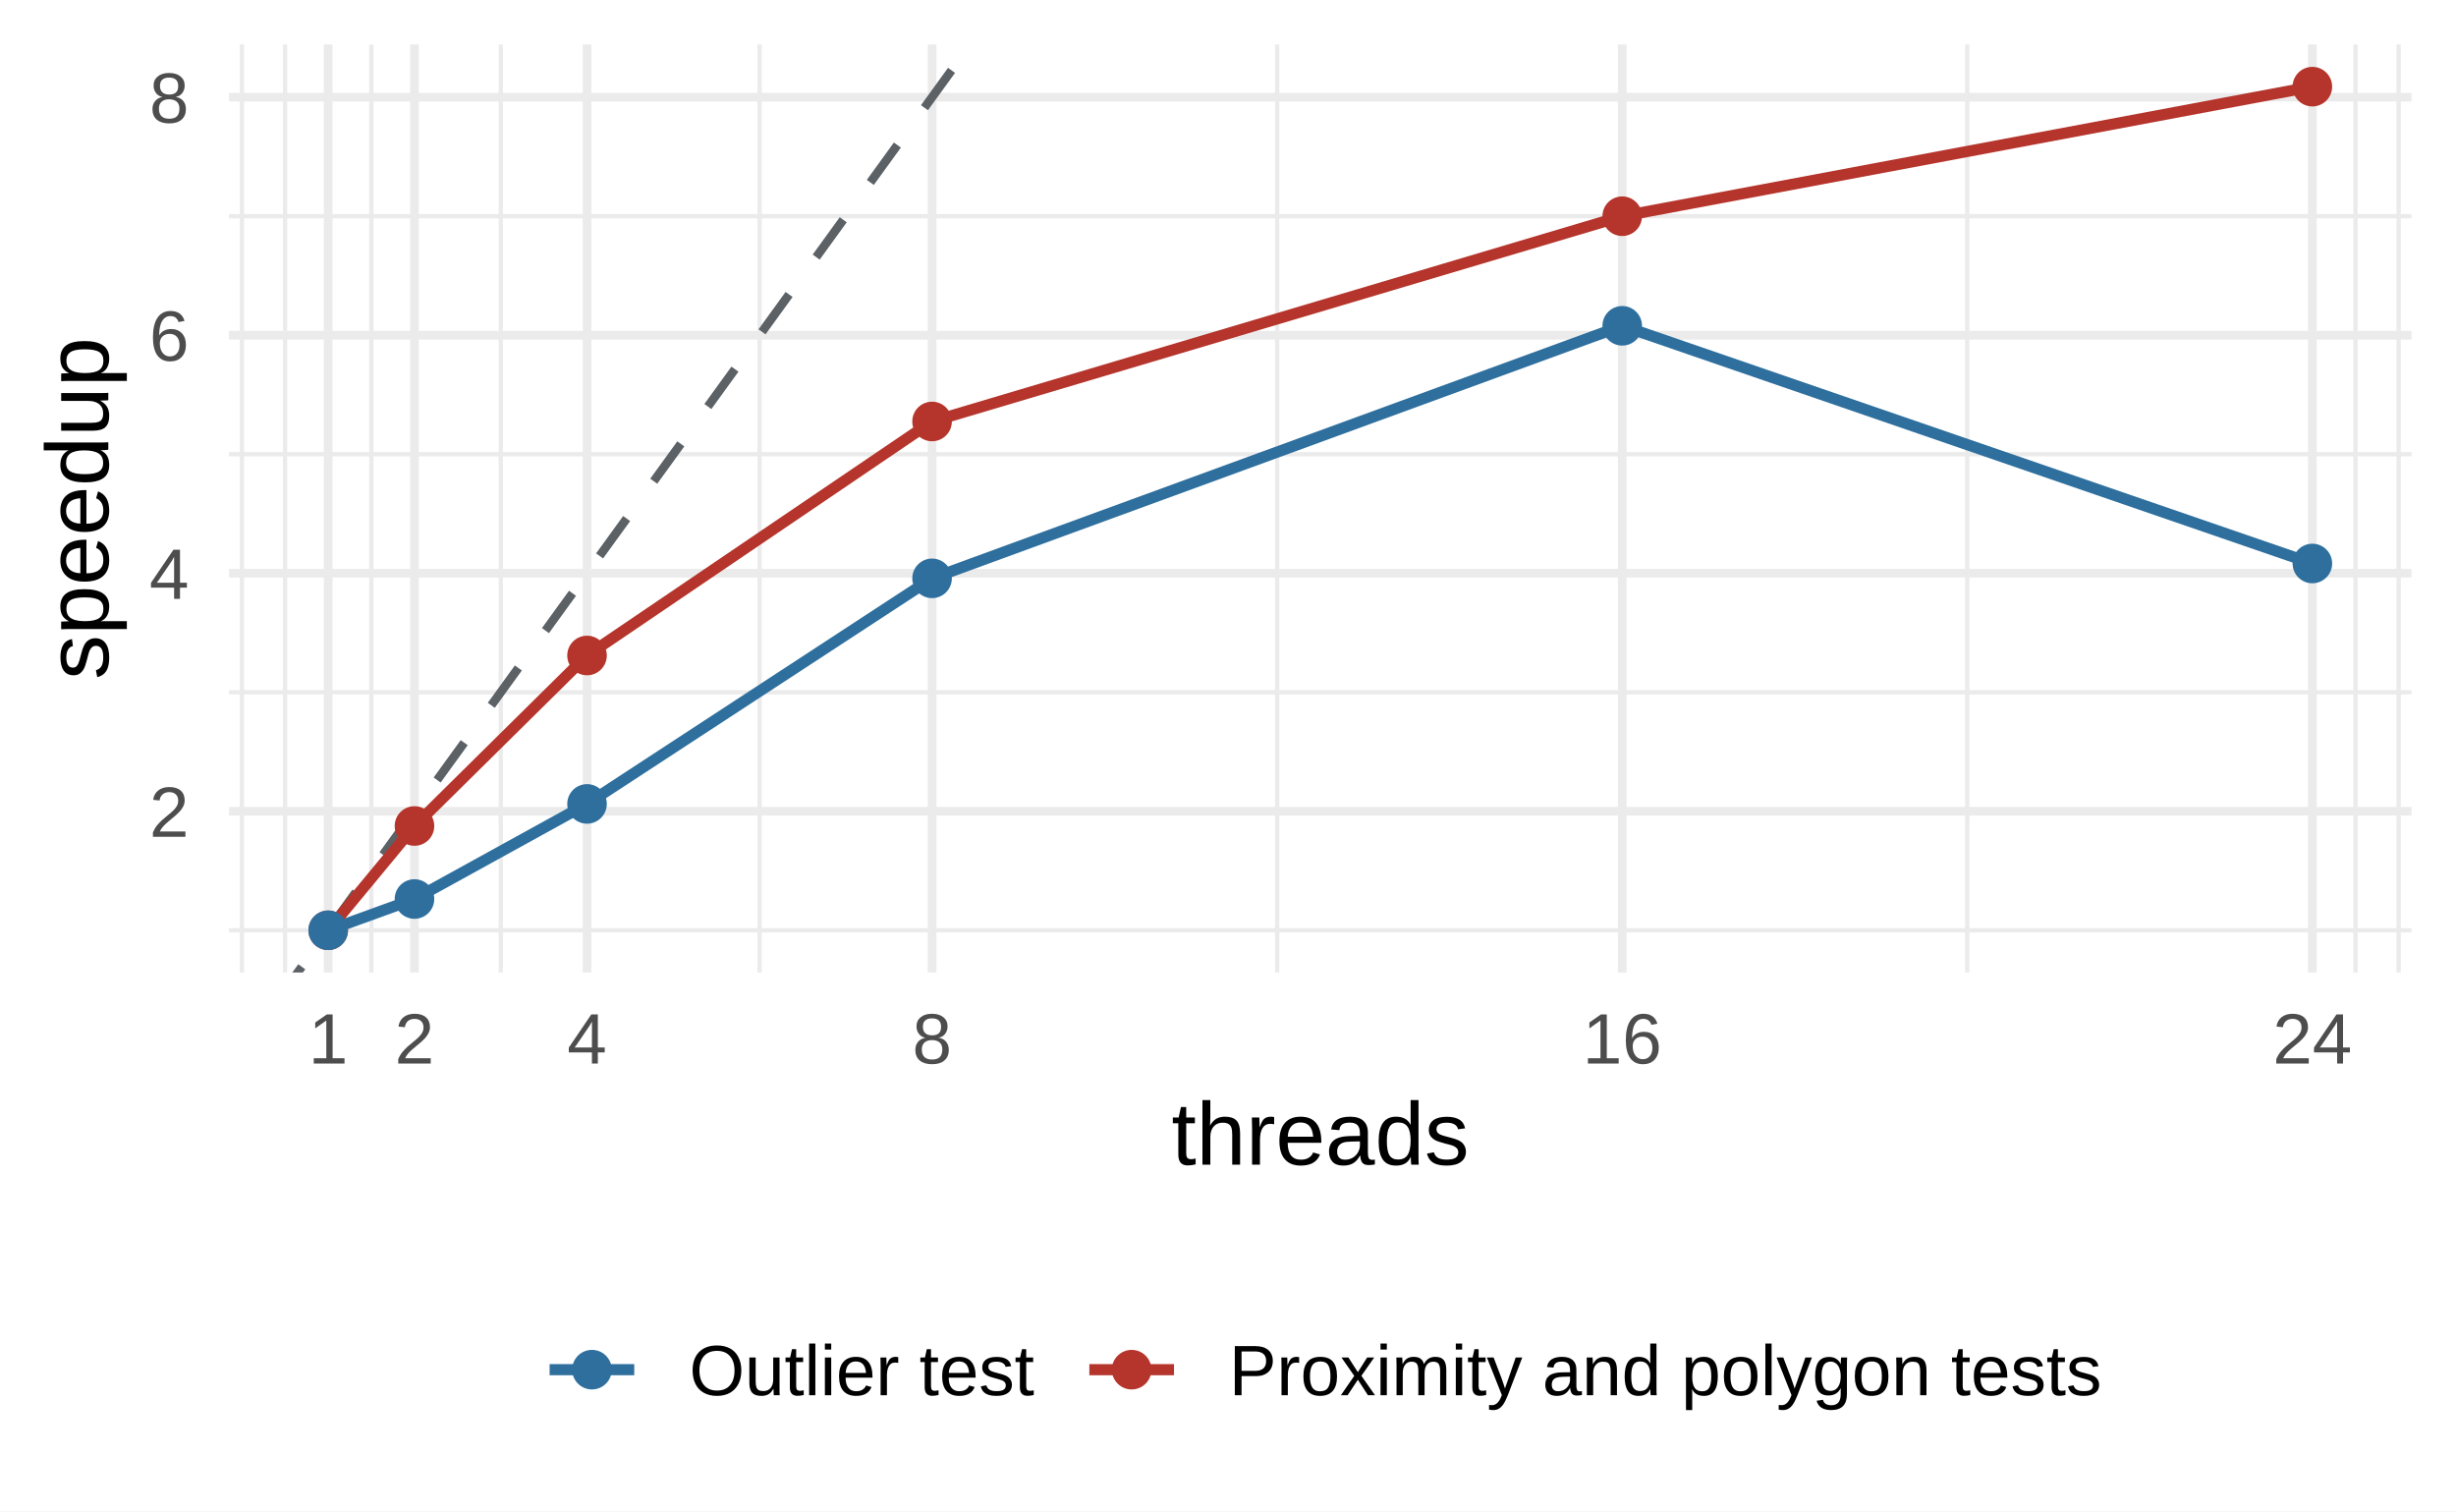
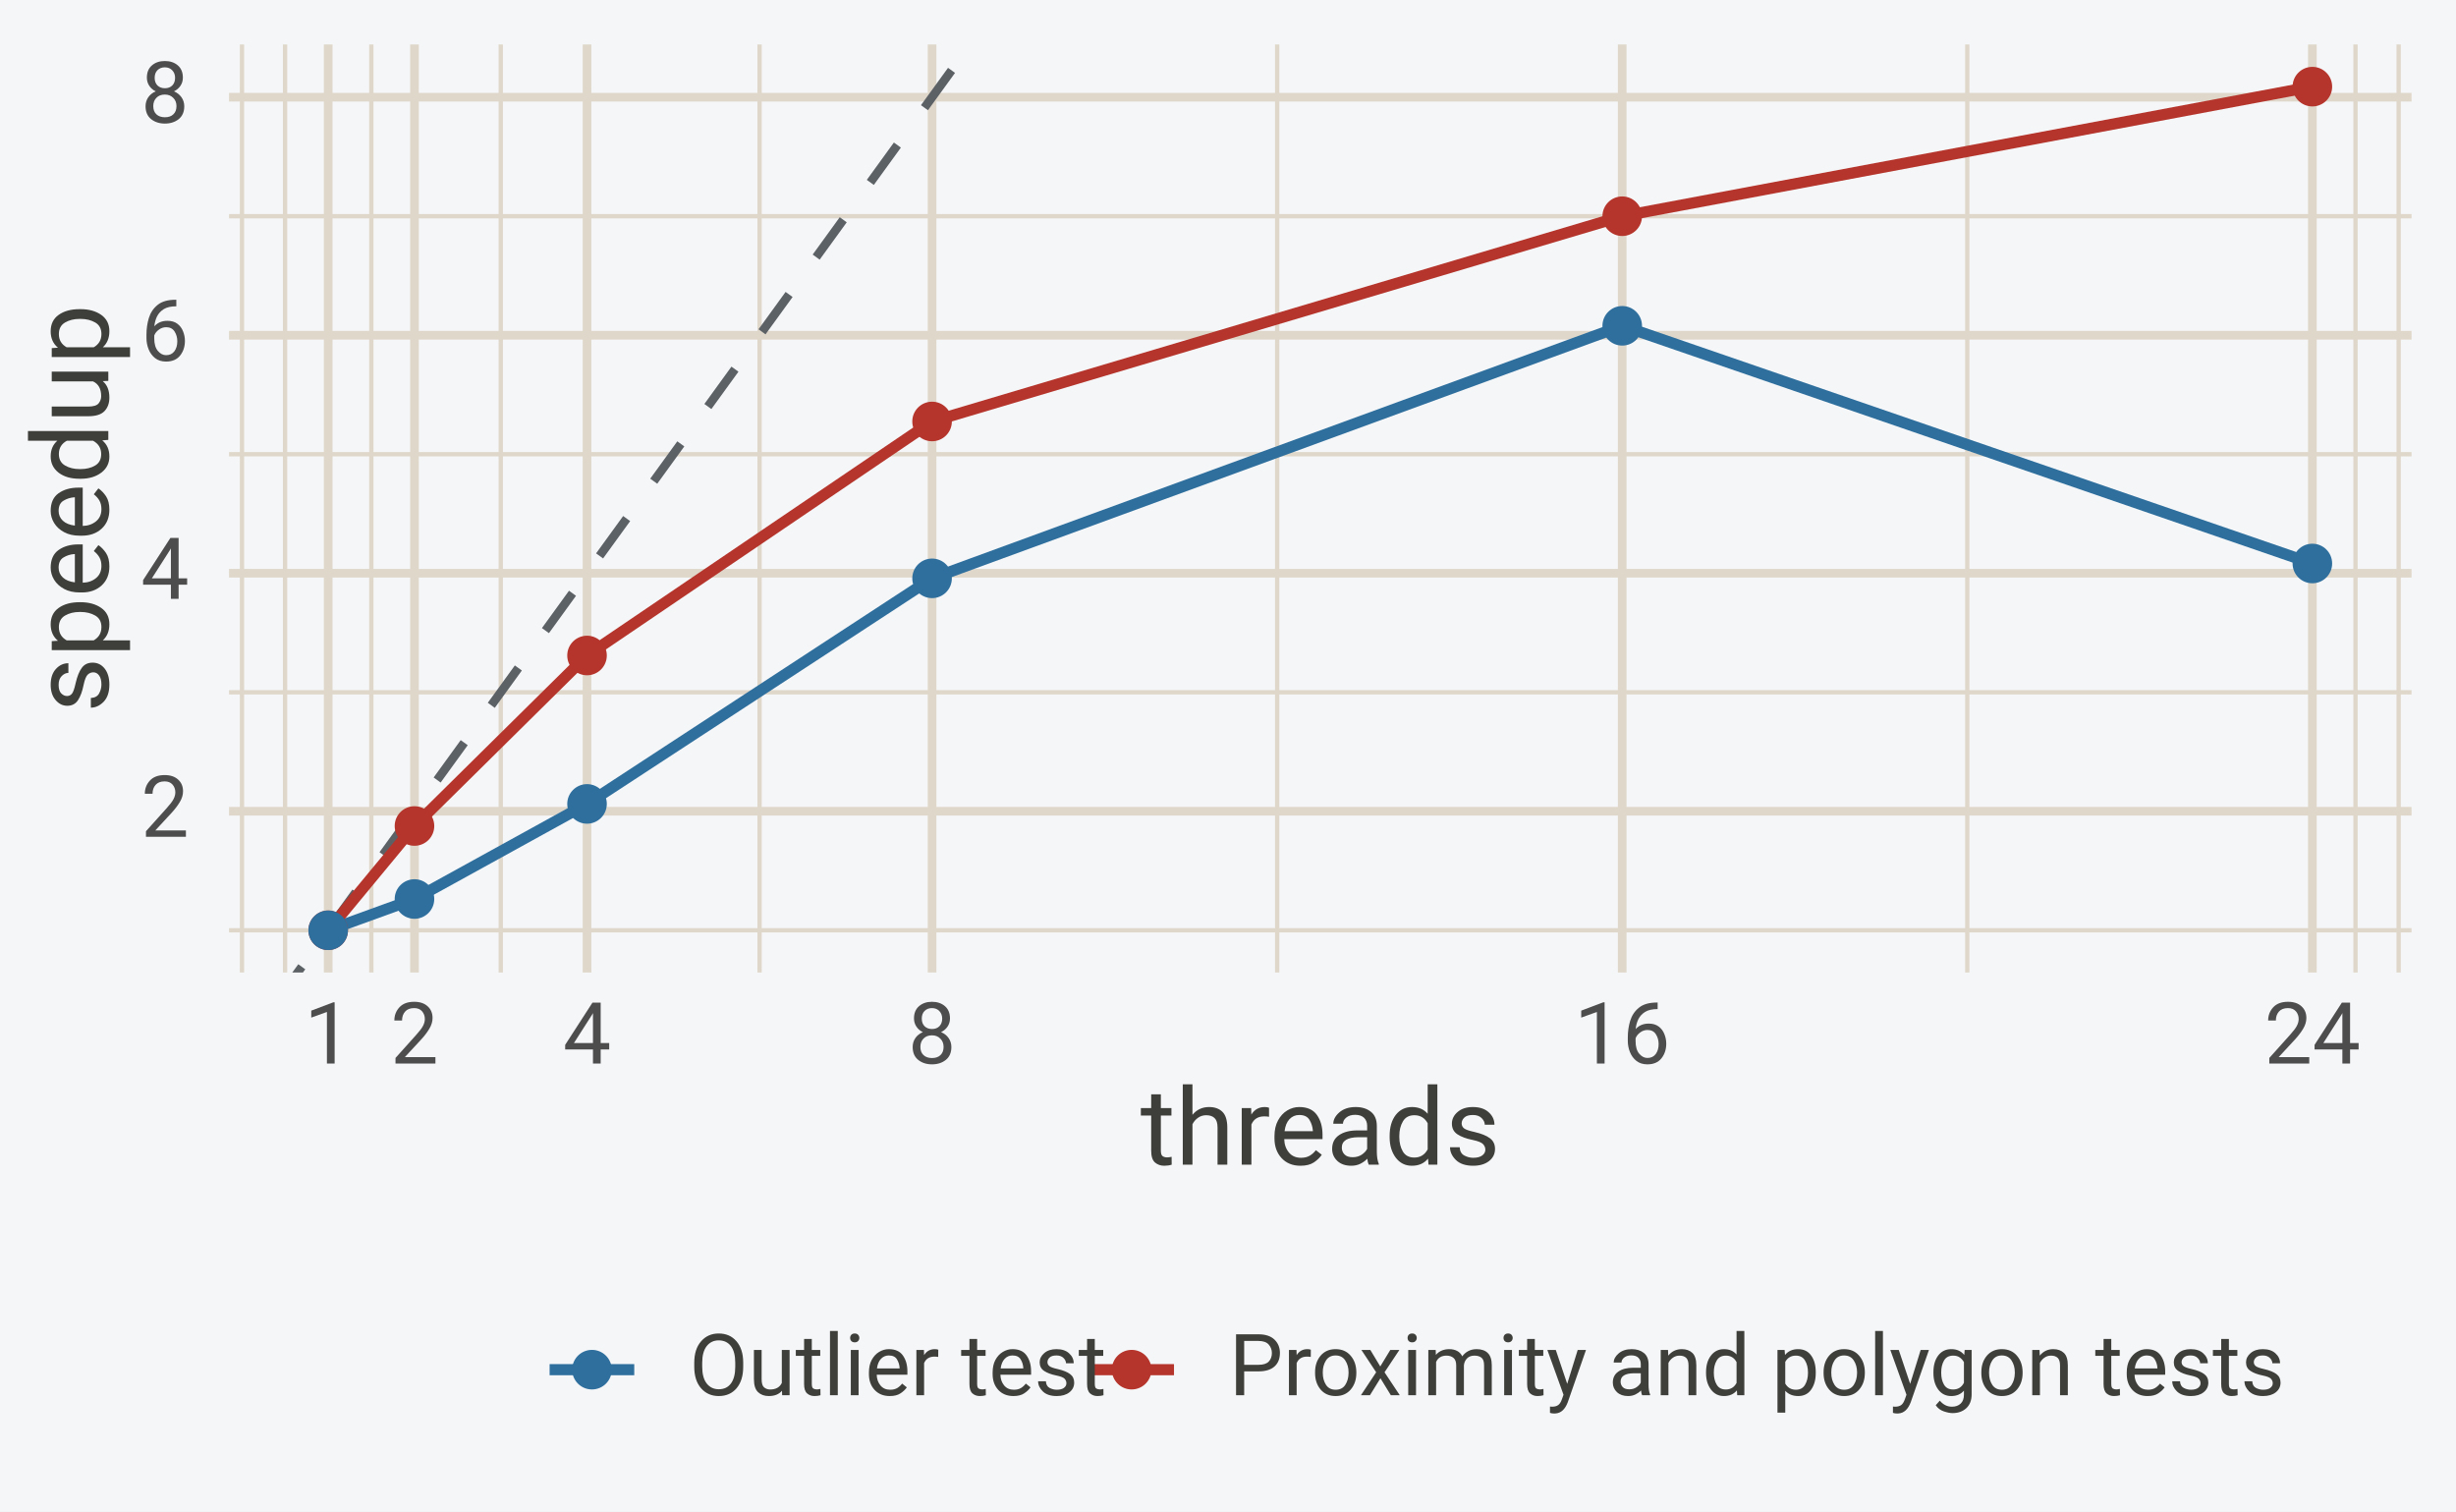
<svg xmlns="http://www.w3.org/2000/svg" width="468.00pt" height="288.00pt" viewBox="0 0 468.00 288.00">
  <g class="svglite">
    <defs>
      <style type="text/css">
-     .svglite line, .svglite polyline, .svglite polygon, .svglite path, .svglite rect, .svglite circle {
+     /* theme-aware-processed */
+     .svglite line, .svglite polyline, .svglite polygon, .svglite path, .svglite circle {
      fill: none;
-       stroke: #000000;
+       stroke: #3E3F3A;
+       stroke-linecap: round;
+       stroke-linejoin: round;
+       stroke-miterlimit: 10.00;
+     }
+     .svglite &gt; g &gt; rect {
+       fill: none;
+       stroke: #3E3F3A;
      stroke-linecap: round;
      stroke-linejoin: round;
      stroke-miterlimit: 10.00;
    }
    .svglite text {
      white-space: pre;
+       fill: #3E3F3A;
    }
    .svglite g.glyphgroup path {
      fill: inherit;
      stroke: none;
    }
  </style>
    </defs>
-     <rect width="100%" height="100%" style="stroke: none; fill: #FFFFFF;" />
+     <rect class="svg-bg" width="100%" height="100%" style="stroke: none; fill: #F5F6F8;" />
    <defs>
      <clipPath id="cpMC4wMHw0NjguMDB8MC4wMHwyODguMDA=">
        <rect x="0.00" y="0.00" width="468.00" height="288.00" />
      </clipPath>
    </defs>
    <g clip-path="url(#cpMC4wMHw0NjguMDB8MC4wMHwyODguMDA=)">
-       <rect x="0.00" y="0.00" width="468.00" height="288.00" style="stroke-width: 1.65; stroke: none;" />
-     </g>
+       <rect x="0.00" y="0.00" width="468.00" height="288.00" style="stroke-width: 1.65; stroke: none;" /> fill: #F5F6F8;' /&gt;
+ </g>
    <defs>
      <clipPath id="cpNDMuNjR8NDU5LjUzfDguNDd8MTg1LjMw">
        <rect x="43.64" y="8.47" width="415.89" height="176.83" />
      </clipPath>
    </defs>
    <g clip-path="url(#cpNDMuNjR8NDU5LjUzfDguNDd8MTg1LjMw)">
-       <rect x="43.64" y="8.47" width="415.89" height="176.83" style="stroke-width: 1.65; stroke: none;" />
-       <polyline points="43.64,177.26 459.53,177.26 " style="stroke-width: 0.82; stroke: #EBEBEB; stroke-linecap: butt;" />
-       <polyline points="43.64,131.91 459.53,131.91 " style="stroke-width: 0.82; stroke: #EBEBEB; stroke-linecap: butt;" />
-       <polyline points="43.64,86.55 459.53,86.55 " style="stroke-width: 0.82; stroke: #EBEBEB; stroke-linecap: butt;" />
-       <polyline points="43.64,41.20 459.53,41.20 " style="stroke-width: 0.82; stroke: #EBEBEB; stroke-linecap: butt;" />
-       <polyline points="46.11,185.30 46.11,8.47 " style="stroke-width: 0.82; stroke: #EBEBEB; stroke-linecap: butt;" />
-       <polyline points="54.32,185.30 54.32,8.47 " style="stroke-width: 0.82; stroke: #EBEBEB; stroke-linecap: butt;" />
-       <polyline points="70.76,185.30 70.76,8.47 " style="stroke-width: 0.82; stroke: #EBEBEB; stroke-linecap: butt;" />
-       <polyline points="95.42,185.30 95.42,8.47 " style="stroke-width: 0.82; stroke: #EBEBEB; stroke-linecap: butt;" />
-       <polyline points="144.74,185.30 144.74,8.47 " style="stroke-width: 0.82; stroke: #EBEBEB; stroke-linecap: butt;" />
-       <polyline points="243.37,185.30 243.37,8.47 " style="stroke-width: 0.82; stroke: #EBEBEB; stroke-linecap: butt;" />
-       <polyline points="374.87,185.30 374.87,8.47 " style="stroke-width: 0.82; stroke: #EBEBEB; stroke-linecap: butt;" />
-       <polyline points="448.85,185.30 448.85,8.47 " style="stroke-width: 0.82; stroke: #EBEBEB; stroke-linecap: butt;" />
-       <polyline points="457.07,185.30 457.07,8.47 " style="stroke-width: 0.82; stroke: #EBEBEB; stroke-linecap: butt;" />
-       <polyline points="43.64,154.58 459.53,154.58 " style="stroke-width: 1.65; stroke: #EBEBEB; stroke-linecap: butt;" />
-       <polyline points="43.64,109.23 459.53,109.23 " style="stroke-width: 1.65; stroke: #EBEBEB; stroke-linecap: butt;" />
-       <polyline points="43.64,63.88 459.53,63.88 " style="stroke-width: 1.65; stroke: #EBEBEB; stroke-linecap: butt;" />
-       <polyline points="43.64,18.52 459.53,18.52 " style="stroke-width: 1.65; stroke: #EBEBEB; stroke-linecap: butt;" />
-       <polyline points="62.54,185.30 62.54,8.47 " style="stroke-width: 1.65; stroke: #EBEBEB; stroke-linecap: butt;" />
-       <polyline points="78.98,185.30 78.98,8.47 " style="stroke-width: 1.65; stroke: #EBEBEB; stroke-linecap: butt;" />
-       <polyline points="111.86,185.30 111.86,8.47 " style="stroke-width: 1.65; stroke: #EBEBEB; stroke-linecap: butt;" />
-       <polyline points="177.61,185.30 177.61,8.47 " style="stroke-width: 1.65; stroke: #EBEBEB; stroke-linecap: butt;" />
-       <polyline points="309.12,185.30 309.12,8.47 " style="stroke-width: 1.65; stroke: #EBEBEB; stroke-linecap: butt;" />
-       <polyline points="440.63,185.30 440.63,8.47 " style="stroke-width: 1.65; stroke: #EBEBEB; stroke-linecap: butt;" />
+       <rect x="43.64" y="8.47" width="415.89" height="176.83" style="stroke-width: 1.65; stroke: none;" /> fill: #F5F6F8;' /&gt;
+ <polyline points="43.64,177.26 459.53,177.26 " style="stroke-width: 0.82; stroke: #DFD7CA; stroke-linecap: butt;" />
+       <polyline points="43.64,131.91 459.53,131.91 " style="stroke-width: 0.82; stroke: #DFD7CA; stroke-linecap: butt;" />
+       <polyline points="43.64,86.55 459.53,86.55 " style="stroke-width: 0.82; stroke: #DFD7CA; stroke-linecap: butt;" />
+       <polyline points="43.64,41.20 459.53,41.20 " style="stroke-width: 0.82; stroke: #DFD7CA; stroke-linecap: butt;" />
+       <polyline points="46.11,185.30 46.11,8.47 " style="stroke-width: 0.82; stroke: #DFD7CA; stroke-linecap: butt;" />
+       <polyline points="54.32,185.30 54.32,8.47 " style="stroke-width: 0.82; stroke: #DFD7CA; stroke-linecap: butt;" />
+       <polyline points="70.76,185.30 70.76,8.47 " style="stroke-width: 0.82; stroke: #DFD7CA; stroke-linecap: butt;" />
+       <polyline points="95.42,185.30 95.42,8.47 " style="stroke-width: 0.82; stroke: #DFD7CA; stroke-linecap: butt;" />
+       <polyline points="144.74,185.30 144.74,8.47 " style="stroke-width: 0.82; stroke: #DFD7CA; stroke-linecap: butt;" />
+       <polyline points="243.37,185.30 243.37,8.47 " style="stroke-width: 0.82; stroke: #DFD7CA; stroke-linecap: butt;" />
+       <polyline points="374.87,185.30 374.87,8.47 " style="stroke-width: 0.82; stroke: #DFD7CA; stroke-linecap: butt;" />
+       <polyline points="448.85,185.30 448.85,8.47 " style="stroke-width: 0.82; stroke: #DFD7CA; stroke-linecap: butt;" />
+       <polyline points="457.07,185.30 457.07,8.47 " style="stroke-width: 0.82; stroke: #DFD7CA; stroke-linecap: butt;" />
+       <polyline points="43.64,154.58 459.53,154.58 " style="stroke-width: 1.65; stroke: #DFD7CA; stroke-linecap: butt;" />
+       <polyline points="43.64,109.23 459.53,109.23 " style="stroke-width: 1.65; stroke: #DFD7CA; stroke-linecap: butt;" />
+       <polyline points="43.64,63.88 459.53,63.88 " style="stroke-width: 1.65; stroke: #DFD7CA; stroke-linecap: butt;" />
+       <polyline points="43.64,18.52 459.53,18.52 " style="stroke-width: 1.65; stroke: #DFD7CA; stroke-linecap: butt;" />
+       <polyline points="62.54,185.30 62.54,8.47 " style="stroke-width: 1.65; stroke: #DFD7CA; stroke-linecap: butt;" />
+       <polyline points="78.98,185.30 78.98,8.47 " style="stroke-width: 1.65; stroke: #DFD7CA; stroke-linecap: butt;" />
+       <polyline points="111.86,185.30 111.86,8.47 " style="stroke-width: 1.65; stroke: #DFD7CA; stroke-linecap: butt;" />
+       <polyline points="177.61,185.30 177.61,8.47 " style="stroke-width: 1.65; stroke: #DFD7CA; stroke-linecap: butt;" />
+       <polyline points="309.12,185.30 309.12,8.47 " style="stroke-width: 1.65; stroke: #DFD7CA; stroke-linecap: butt;" />
+       <polyline points="440.63,185.30 440.63,8.47 " style="stroke-width: 1.65; stroke: #DFD7CA; stroke-linecap: butt;" />
      <line x1="-71.47" y1="362.13" x2="313.08" y2="-168.36" style="stroke-width: 1.65; stroke: #5C6166; stroke-dasharray: 8.79,8.79; stroke-linecap: butt;" />
      <polyline points="62.54,177.26 78.98,171.30 111.86,153.18 177.61,110.20 309.12,62.08 440.63,107.37 " style="stroke-width: 2.13; stroke: #2E6F9E; stroke-linecap: butt;" />
      <polyline points="62.54,177.26 78.98,157.39 111.86,124.90 177.61,80.31 309.12,41.20 440.63,16.51 " style="stroke-width: 2.13; stroke: #B5342B; stroke-linecap: butt;" />
      <circle cx="62.54" cy="177.26" r="3.22" style="stroke-width: 1.10; stroke: #B5342B; fill: #B5342B;" />
      <circle cx="78.98" cy="157.39" r="3.22" style="stroke-width: 1.10; stroke: #B5342B; fill: #B5342B;" />
      <circle cx="111.86" cy="124.90" r="3.22" style="stroke-width: 1.10; stroke: #B5342B; fill: #B5342B;" />
      <circle cx="177.61" cy="80.31" r="3.22" style="stroke-width: 1.10; stroke: #B5342B; fill: #B5342B;" />
      <circle cx="309.12" cy="41.20" r="3.22" style="stroke-width: 1.10; stroke: #B5342B; fill: #B5342B;" />
      <circle cx="440.63" cy="16.51" r="3.22" style="stroke-width: 1.10; stroke: #B5342B; fill: #B5342B;" />
      <circle cx="62.54" cy="177.26" r="3.22" style="stroke-width: 1.10; stroke: #2E6F9E; fill: #2E6F9E;" />
      <circle cx="78.98" cy="171.30" r="3.22" style="stroke-width: 1.10; stroke: #2E6F9E; fill: #2E6F9E;" />
      <circle cx="111.86" cy="153.18" r="3.22" style="stroke-width: 1.10; stroke: #2E6F9E; fill: #2E6F9E;" />
      <circle cx="177.61" cy="110.20" r="3.22" style="stroke-width: 1.10; stroke: #2E6F9E; fill: #2E6F9E;" />
      <circle cx="309.12" cy="62.08" r="3.22" style="stroke-width: 1.10; stroke: #2E6F9E; fill: #2E6F9E;" />
      <circle cx="440.63" cy="107.37" r="3.22" style="stroke-width: 1.10; stroke: #2E6F9E; fill: #2E6F9E;" />
    </g>
    <g clip-path="url(#cpMC4wMHw0NjguMDB8MC4wMHwyODguMDA=)">
-       <text x="36.02" y="159.45" text-anchor="end" style="font-size: 13.60px;fill: #4D4D4D; font-family: &quot;Arial&quot;;" textLength="7.56px" lengthAdjust="spacingAndGlyphs">2</text>
-       <text x="36.02" y="114.10" text-anchor="end" style="font-size: 13.60px;fill: #4D4D4D; font-family: &quot;Arial&quot;;" textLength="7.56px" lengthAdjust="spacingAndGlyphs">4</text>
-       <text x="36.02" y="68.74" text-anchor="end" style="font-size: 13.60px;fill: #4D4D4D; font-family: &quot;Arial&quot;;" textLength="7.56px" lengthAdjust="spacingAndGlyphs">6</text>
-       <text x="36.02" y="23.39" text-anchor="end" style="font-size: 13.60px;fill: #4D4D4D; font-family: &quot;Arial&quot;;" textLength="7.56px" lengthAdjust="spacingAndGlyphs">8</text>
-       <text x="62.54" y="202.65" text-anchor="middle" style="font-size: 13.60px;fill: #4D4D4D; font-family: &quot;Arial&quot;;" textLength="7.56px" lengthAdjust="spacingAndGlyphs">1</text>
-       <text x="78.98" y="202.65" text-anchor="middle" style="font-size: 13.60px;fill: #4D4D4D; font-family: &quot;Arial&quot;;" textLength="7.56px" lengthAdjust="spacingAndGlyphs">2</text>
-       <text x="111.86" y="202.65" text-anchor="middle" style="font-size: 13.60px;fill: #4D4D4D; font-family: &quot;Arial&quot;;" textLength="7.56px" lengthAdjust="spacingAndGlyphs">4</text>
-       <text x="177.61" y="202.65" text-anchor="middle" style="font-size: 13.60px;fill: #4D4D4D; font-family: &quot;Arial&quot;;" textLength="7.56px" lengthAdjust="spacingAndGlyphs">8</text>
-       <text x="309.12" y="202.65" text-anchor="middle" style="font-size: 13.60px;fill: #4D4D4D; font-family: &quot;Arial&quot;;" textLength="15.12px" lengthAdjust="spacingAndGlyphs">16</text>
-       <text x="440.63" y="202.65" text-anchor="middle" style="font-size: 13.60px;fill: #4D4D4D; font-family: &quot;Arial&quot;;" textLength="15.12px" lengthAdjust="spacingAndGlyphs">24</text>
-       <text x="251.59" y="221.92" text-anchor="middle" style="font-size: 17.00px; font-family: &quot;Arial&quot;;" textLength="56.69px" lengthAdjust="spacingAndGlyphs">threads</text>
-       <text transform="translate(20.64,96.88) rotate(-90)" text-anchor="middle" style="font-size: 17.00px; font-family: &quot;Arial&quot;;" textLength="65.22px" lengthAdjust="spacingAndGlyphs">speedup</text>
+       <text x="36.02" y="159.45" text-anchor="end" style="font-size: 1.36em;fill: #4D4D4D; font-family: &quot;Roboto&quot;, -apple-system, BlinkMacSystemFont, &quot;Segoe UI&quot;, system-ui, sans-serif;">2</text>
+       <text x="36.02" y="114.10" text-anchor="end" style="font-size: 1.36em;fill: #4D4D4D; font-family: &quot;Roboto&quot;, -apple-system, BlinkMacSystemFont, &quot;Segoe UI&quot;, system-ui, sans-serif;">4</text>
+       <text x="36.02" y="68.74" text-anchor="end" style="font-size: 1.36em;fill: #4D4D4D; font-family: &quot;Roboto&quot;, -apple-system, BlinkMacSystemFont, &quot;Segoe UI&quot;, system-ui, sans-serif;">6</text>
+       <text x="36.02" y="23.39" text-anchor="end" style="font-size: 1.36em;fill: #4D4D4D; font-family: &quot;Roboto&quot;, -apple-system, BlinkMacSystemFont, &quot;Segoe UI&quot;, system-ui, sans-serif;">8</text>
+       <text x="62.54" y="202.65" text-anchor="middle" style="font-size: 1.36em;fill: #4D4D4D; font-family: &quot;Roboto&quot;, -apple-system, BlinkMacSystemFont, &quot;Segoe UI&quot;, system-ui, sans-serif;">1</text>
+       <text x="78.98" y="202.65" text-anchor="middle" style="font-size: 1.36em;fill: #4D4D4D; font-family: &quot;Roboto&quot;, -apple-system, BlinkMacSystemFont, &quot;Segoe UI&quot;, system-ui, sans-serif;">2</text>
+       <text x="111.86" y="202.65" text-anchor="middle" style="font-size: 1.36em;fill: #4D4D4D; font-family: &quot;Roboto&quot;, -apple-system, BlinkMacSystemFont, &quot;Segoe UI&quot;, system-ui, sans-serif;">4</text>
+       <text x="177.61" y="202.65" text-anchor="middle" style="font-size: 1.36em;fill: #4D4D4D; font-family: &quot;Roboto&quot;, -apple-system, BlinkMacSystemFont, &quot;Segoe UI&quot;, system-ui, sans-serif;">8</text>
+       <text x="309.12" y="202.65" text-anchor="middle" style="font-size: 1.36em;fill: #4D4D4D; font-family: &quot;Roboto&quot;, -apple-system, BlinkMacSystemFont, &quot;Segoe UI&quot;, system-ui, sans-serif;">16</text>
+       <text x="440.63" y="202.65" text-anchor="middle" style="font-size: 1.36em;fill: #4D4D4D; font-family: &quot;Roboto&quot;, -apple-system, BlinkMacSystemFont, &quot;Segoe UI&quot;, system-ui, sans-serif;">24</text>
+       <text x="251.59" y="221.92" text-anchor="middle" style="font-size: 1.7em; font-family: &quot;Roboto&quot;, -apple-system, BlinkMacSystemFont, &quot;Segoe UI&quot;, system-ui, sans-serif;">threads</text>
+       <text transform="translate(20.64,96.88) rotate(-90)" text-anchor="middle" style="font-size: 1.7em; font-family: &quot;Roboto&quot;, -apple-system, BlinkMacSystemFont, &quot;Segoe UI&quot;, system-ui, sans-serif;">speedup</text>
      <line x1="104.73" y1="260.98" x2="120.86" y2="260.98" style="stroke-width: 2.13; stroke: #2E6F9E; stroke-linecap: butt;" />
      <circle cx="112.80" cy="260.98" r="3.22" style="stroke-width: 1.10; stroke: #2E6F9E; fill: #2E6F9E;" />
      <line x1="207.58" y1="260.98" x2="223.71" y2="260.98" style="stroke-width: 2.13; stroke: #B5342B; stroke-linecap: butt;" />
      <circle cx="215.64" cy="260.98" r="3.22" style="stroke-width: 1.10; stroke: #B5342B; fill: #B5342B;" />
-       <text x="131.34" y="265.85" style="font-size: 13.60px; font-family: &quot;Arial&quot;;" textLength="65.75px" lengthAdjust="spacingAndGlyphs">Outlier test</text>
-       <text x="234.19" y="265.85" style="font-size: 13.60px; font-family: &quot;Arial&quot;;" textLength="166.27px" lengthAdjust="spacingAndGlyphs">Proximity and polygon tests</text>
+       <text x="131.34" y="265.85" style="font-size: 1.36em; font-family: &quot;Roboto&quot;, -apple-system, BlinkMacSystemFont, &quot;Segoe UI&quot;, system-ui, sans-serif;">Outlier test</text>
+       <text x="234.19" y="265.85" style="font-size: 1.36em; font-family: &quot;Roboto&quot;, -apple-system, BlinkMacSystemFont, &quot;Segoe UI&quot;, system-ui, sans-serif;">Proximity and polygon tests</text>
    </g>
  </g>
</svg>
